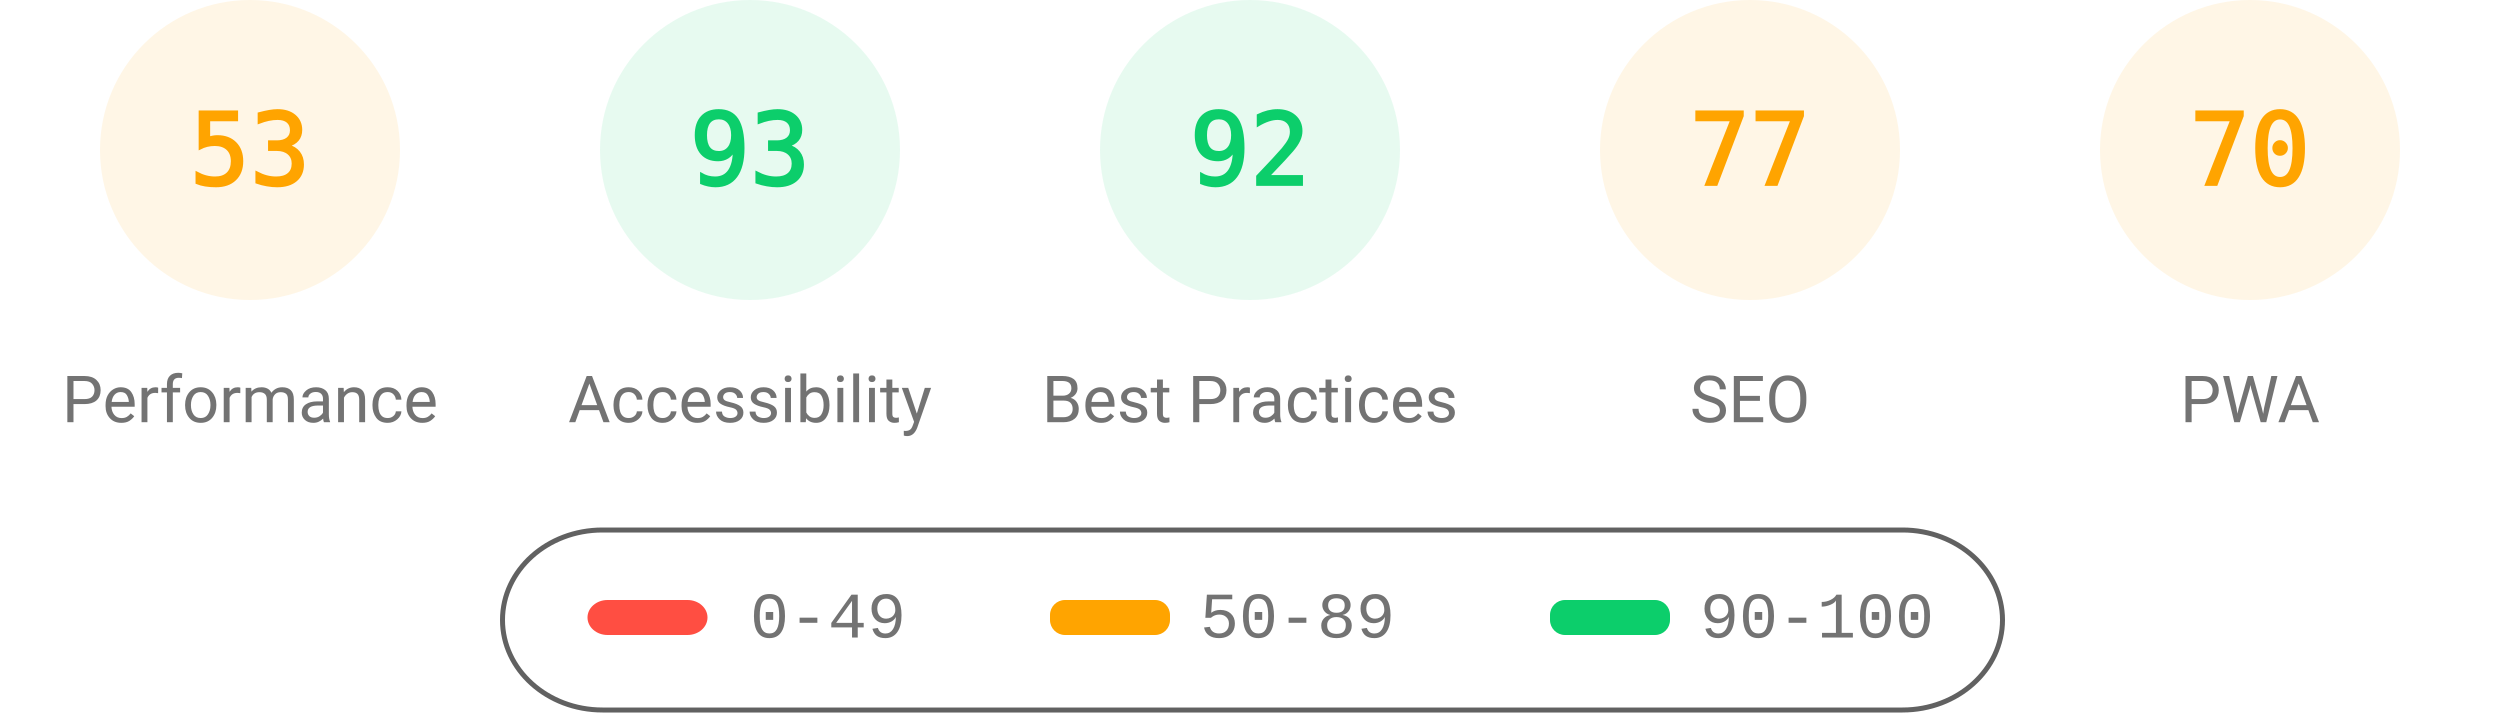
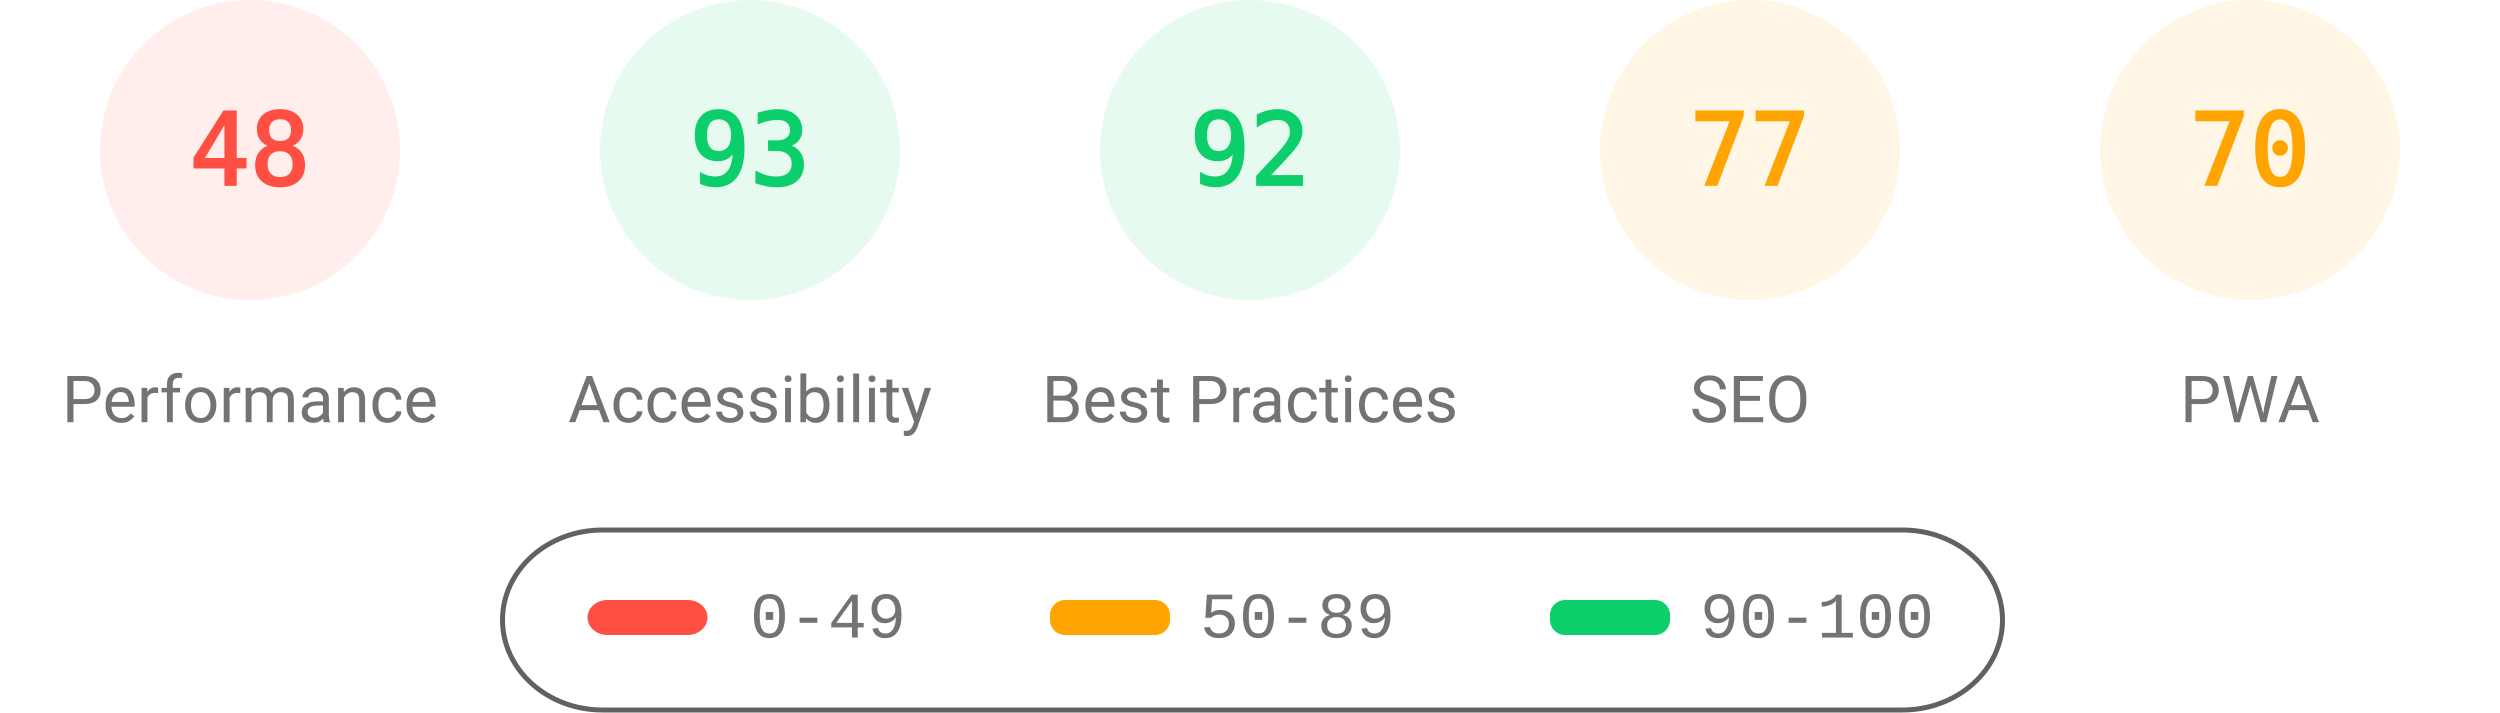
<svg xmlns="http://www.w3.org/2000/svg" fill="none" width="1000" height="285">
  <style>.gauge-base{opacity:.1}.gauge-arc{fill:none;animation-delay:250ms;stroke-linecap:round;transform:rotate(-90deg);transform-origin:100px 60px;animation:load-gauge 1s ease forwards}.guage-text{font-size:40px;font-family:monospace;text-align:center}.guage-red{color:#ff4e42;fill:#ff4e42;stroke:#ff4e42}.guage-orange{color:#ffa400;fill:#ffa400;stroke:#ffa400}.guage-green{color:#0cce6b;fill:#0cce6b;stroke:#0cce6b}.guage-undefined{color:#5c5c5c;fill:#5c5c5c;stroke:#5c5c5c}.guage-title{color:#737373;fill:#737373;stroke:none;font-size:26px;line-height:26px;font-family:Roboto,Halvetica,Arial,sans-serif}@keyframes load-gauge{from{stroke-dasharray:0 352.858}}</style>
-   <svg class="guage-div guage-perf guage-orange" viewBox="0 0 200 200" width="200" height="200">
+   <svg class="guage-div guage-perf guage-red" viewBox="0 0 200 200" width="200" height="200">
    <circle class="gauge-base" r="56" cx="100" cy="60" stroke-width="8" />
-     <circle class="gauge-arc guage-arc-1" r="56" cx="100" cy="60" stroke-width="8" style="stroke-dasharray:186.485,351.858" />
-     <text class="guage-text" x="100" y="60" alignment-baseline="central" dominant-baseline="central" text-anchor="middle">53</text>
+     <circle class="gauge-arc guage-arc-1" r="56" cx="100" cy="60" stroke-width="8" style="stroke-dasharray:168.892,351.858" />
+     <text class="guage-text" x="100" y="60" alignment-baseline="central" dominant-baseline="central" text-anchor="middle">48</text>
    <text class="guage-title" x="100" y="160" alignment-baseline="central" dominant-baseline="central" text-anchor="middle">Performance</text>
  </svg>
  <svg class="guage-div guage-acc guage-green" viewBox="0 0 200 200" width="200" height="200" x="200">
    <circle class="gauge-base" r="56" cx="100" cy="60" stroke-width="8" />
    <circle class="gauge-arc guage-arc-2" r="56" cx="100" cy="60" stroke-width="8" style="stroke-dasharray:327.228,351.858" />
    <text class="guage-text" x="100" y="60" alignment-baseline="central" dominant-baseline="central" text-anchor="middle">93</text>
    <text class="guage-title" x="100" y="160" alignment-baseline="central" dominant-baseline="central" text-anchor="middle">Accessibility</text>
  </svg>
  <svg class="guage-div guage-best guage-green" viewBox="0 0 200 200" width="200" height="200" x="400">
    <circle class="gauge-base" r="56" cx="100" cy="60" stroke-width="8" />
    <circle class="gauge-arc guage-arc-3" r="56" cx="100" cy="60" stroke-width="8" style="stroke-dasharray:323.709,351.858" />
    <text class="guage-text" x="100" y="60" alignment-baseline="central" dominant-baseline="central" text-anchor="middle">92</text>
    <text class="guage-title" x="100" y="160" alignment-baseline="central" dominant-baseline="central" text-anchor="middle">Best Practices</text>
  </svg>
  <svg class="guage-div guage-seo guage-orange" viewBox="0 0 200 200" width="200" height="200" x="600">
    <circle class="gauge-base" r="56" cx="100" cy="60" stroke-width="8" />
    <circle class="gauge-arc guage-arc-4" r="56" cx="100" cy="60" stroke-width="8" style="stroke-dasharray:270.931,351.858" />
    <text class="guage-text" x="100" y="60" alignment-baseline="central" dominant-baseline="central" text-anchor="middle">77</text>
    <text class="guage-title" x="100" y="160" alignment-baseline="central" dominant-baseline="central" text-anchor="middle">SEO</text>
  </svg>
  <svg class="guage-div guage-pwa guage-orange" viewBox="0 0 200 200" width="200" height="200" x="800">
    <circle class="gauge-base" r="56" cx="100" cy="60" stroke-width="8" />
    <circle class="gauge-arc guage-arc-4" r="56" cx="100" cy="60" stroke-width="8" style="stroke-dasharray:246.301,351.858" />
    <text class="guage-text" x="100" y="60" alignment-baseline="central" dominant-baseline="central" text-anchor="middle">70</text>
    <text class="guage-title" x="100" y="160" alignment-baseline="central" dominant-baseline="central" text-anchor="middle">PWA</text>
  </svg>
  <svg width="604" height="76" x="200" y="210">
    <path fill="none" id="canvas_background" d="M-1-1h604v80H-1z" />
    <rect fill-opacity="0" stroke="#616161" stroke-width="2" rx="40" id="svg_2" height="72" width="600" y="2" x="1" fill="#000" />
    <rect stroke="#000" rx="8" id="svg_3" height="14" width="48" y="30" x="35" stroke-opacity="null" stroke-width="0" fill="#ff4e42" />
    <rect stroke="#000" rx="6" id="svg_4" height="14" width="48" y="30" x="220" stroke-opacity="null" stroke-width="0" fill="#ffa400" />
    <rect stroke="#000" rx="6" id="svg_5" height="14" width="48" y="30" x="420" stroke-opacity="null" stroke-width="0" fill="#0cce6b" />
    <text xml:space="preserve" text-anchor="start" font-family="'Courier New', Courier, monospace" font-size="26" id="svg_6" y="45" x="100" stroke-opacity="null" stroke-width="0" stroke="#000" fill="#737373">0-49</text>
    <text xml:space="preserve" text-anchor="start" font-family="'Courier New', Courier, monospace" font-size="26" id="svg_7" y="45" x="280" stroke-opacity="null" stroke-width="0" stroke="#000" fill="#737373">50-89</text>
    <text xml:space="preserve" text-anchor="start" font-family="'Courier New', Courier, monospace" font-size="26" id="svg_8" y="45" x="480" stroke-opacity="null" stroke-width="0" stroke="#000" fill="#737373">90-100</text>
  </svg>
</svg>
